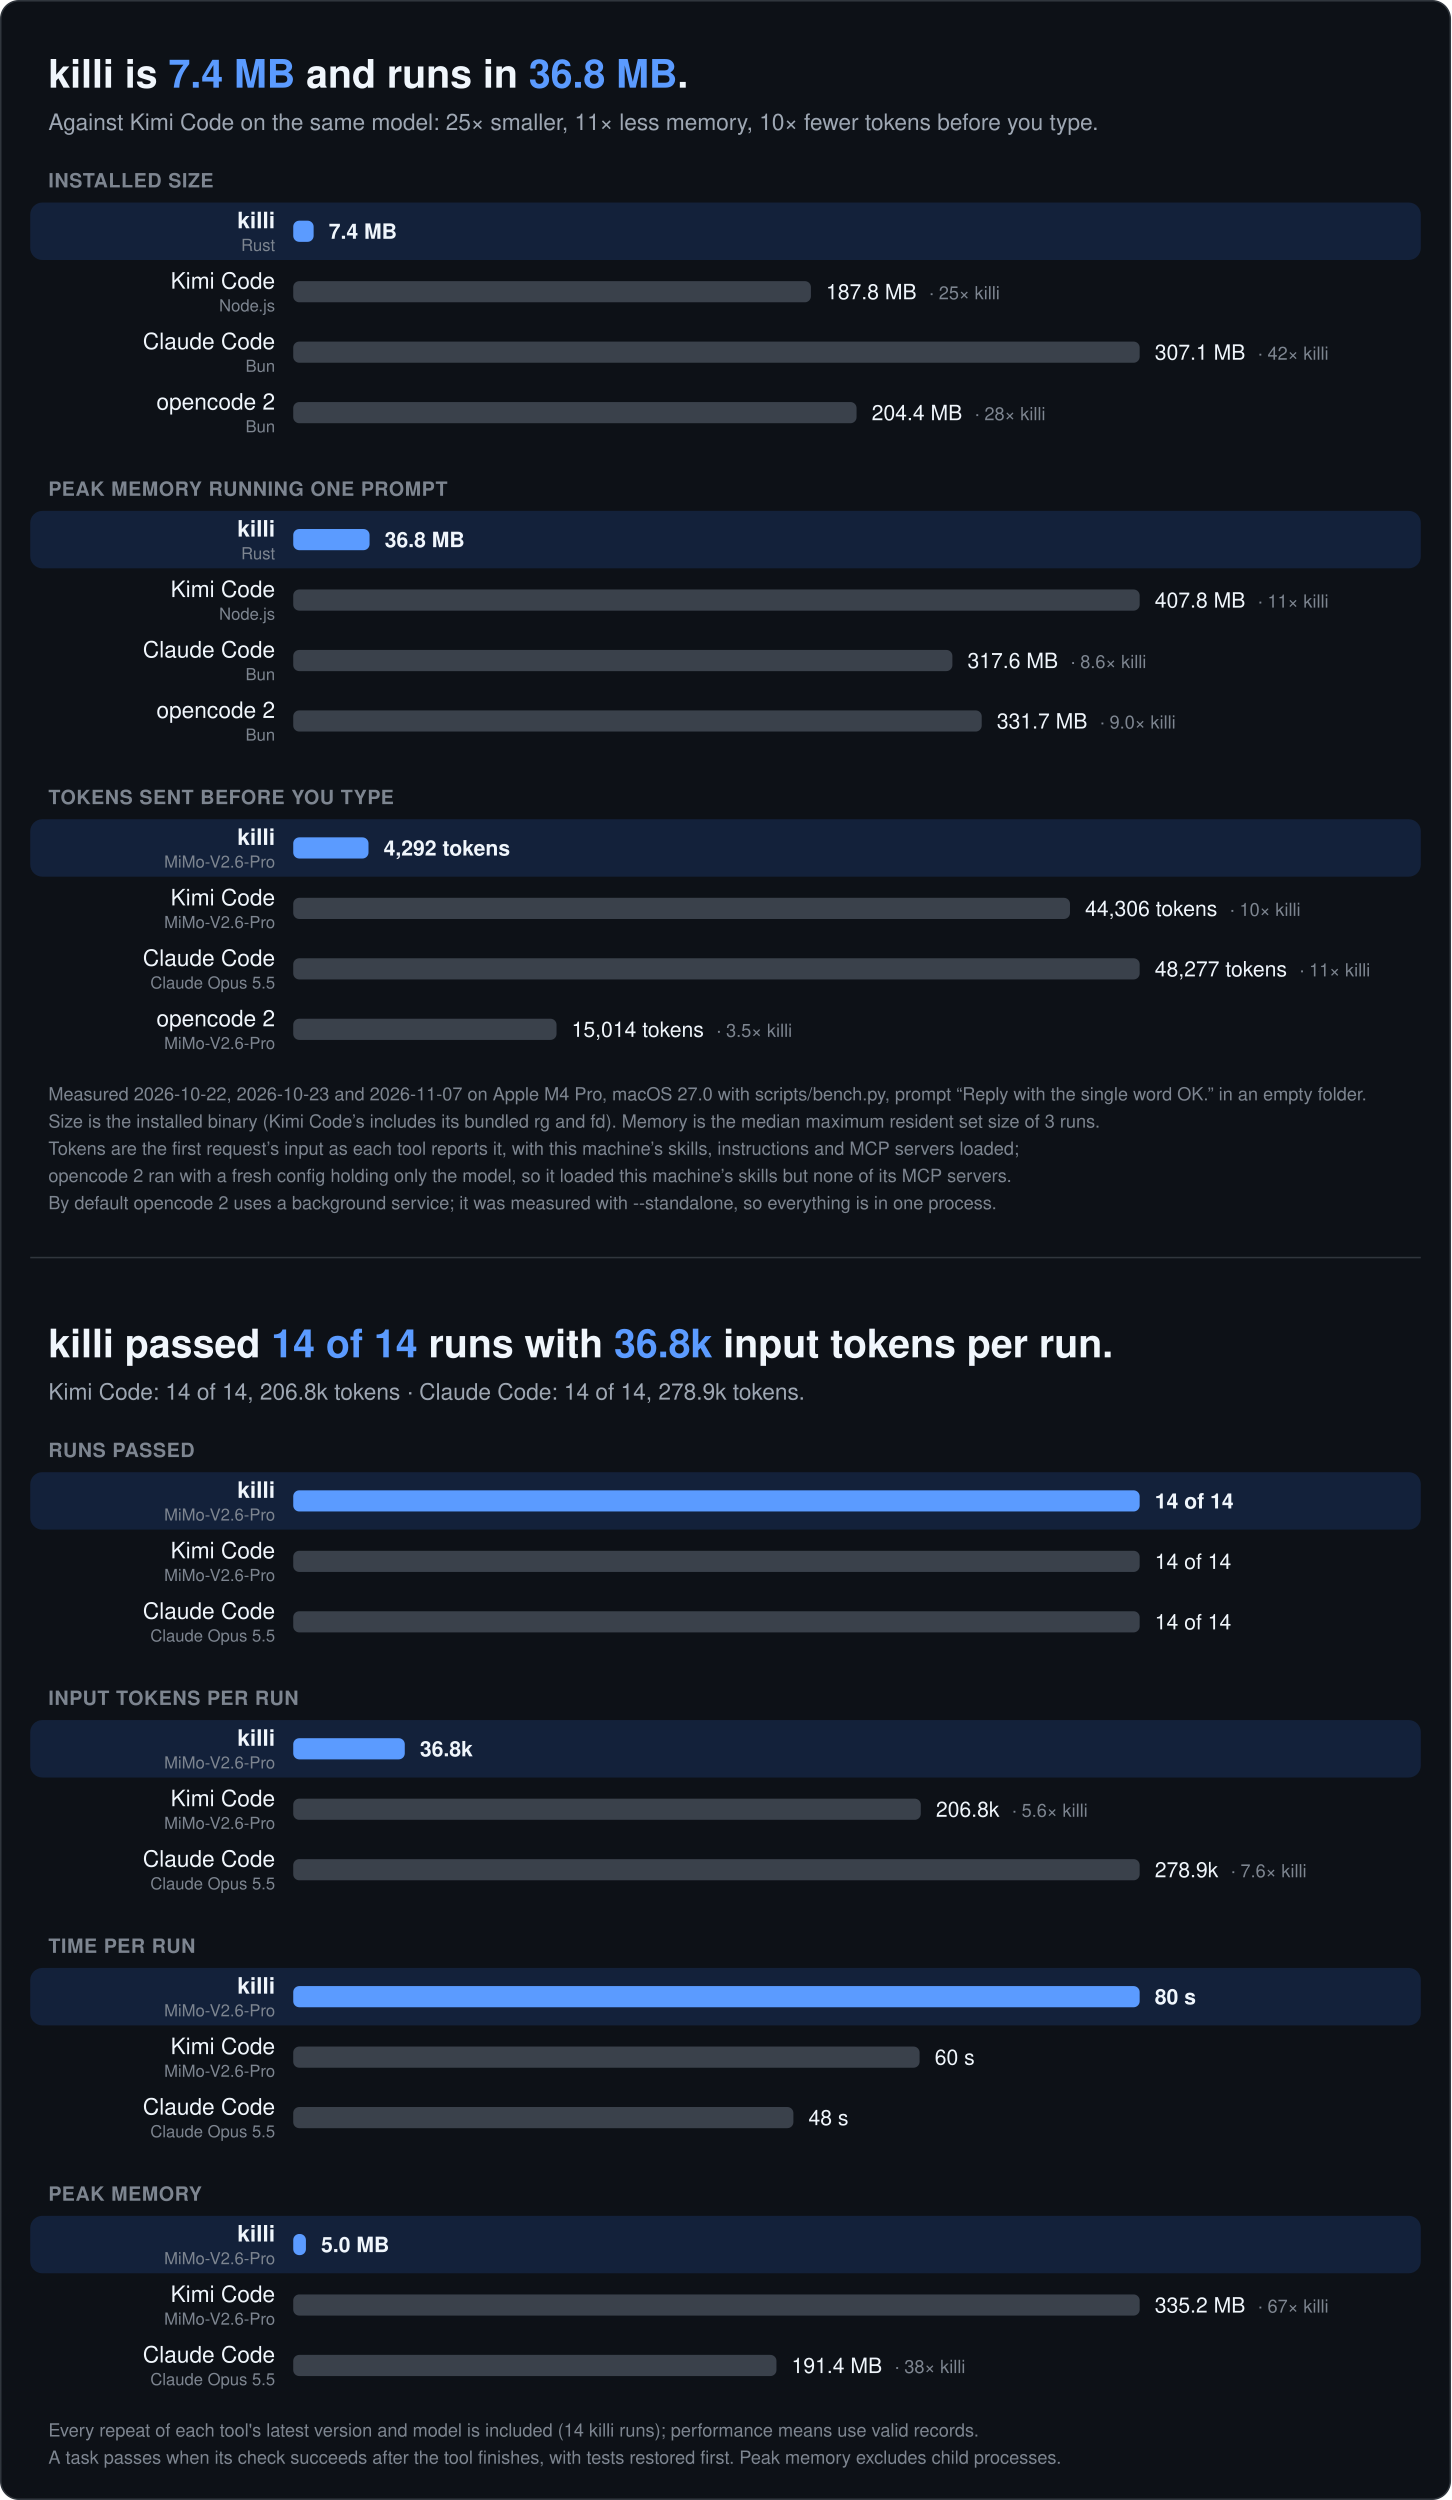
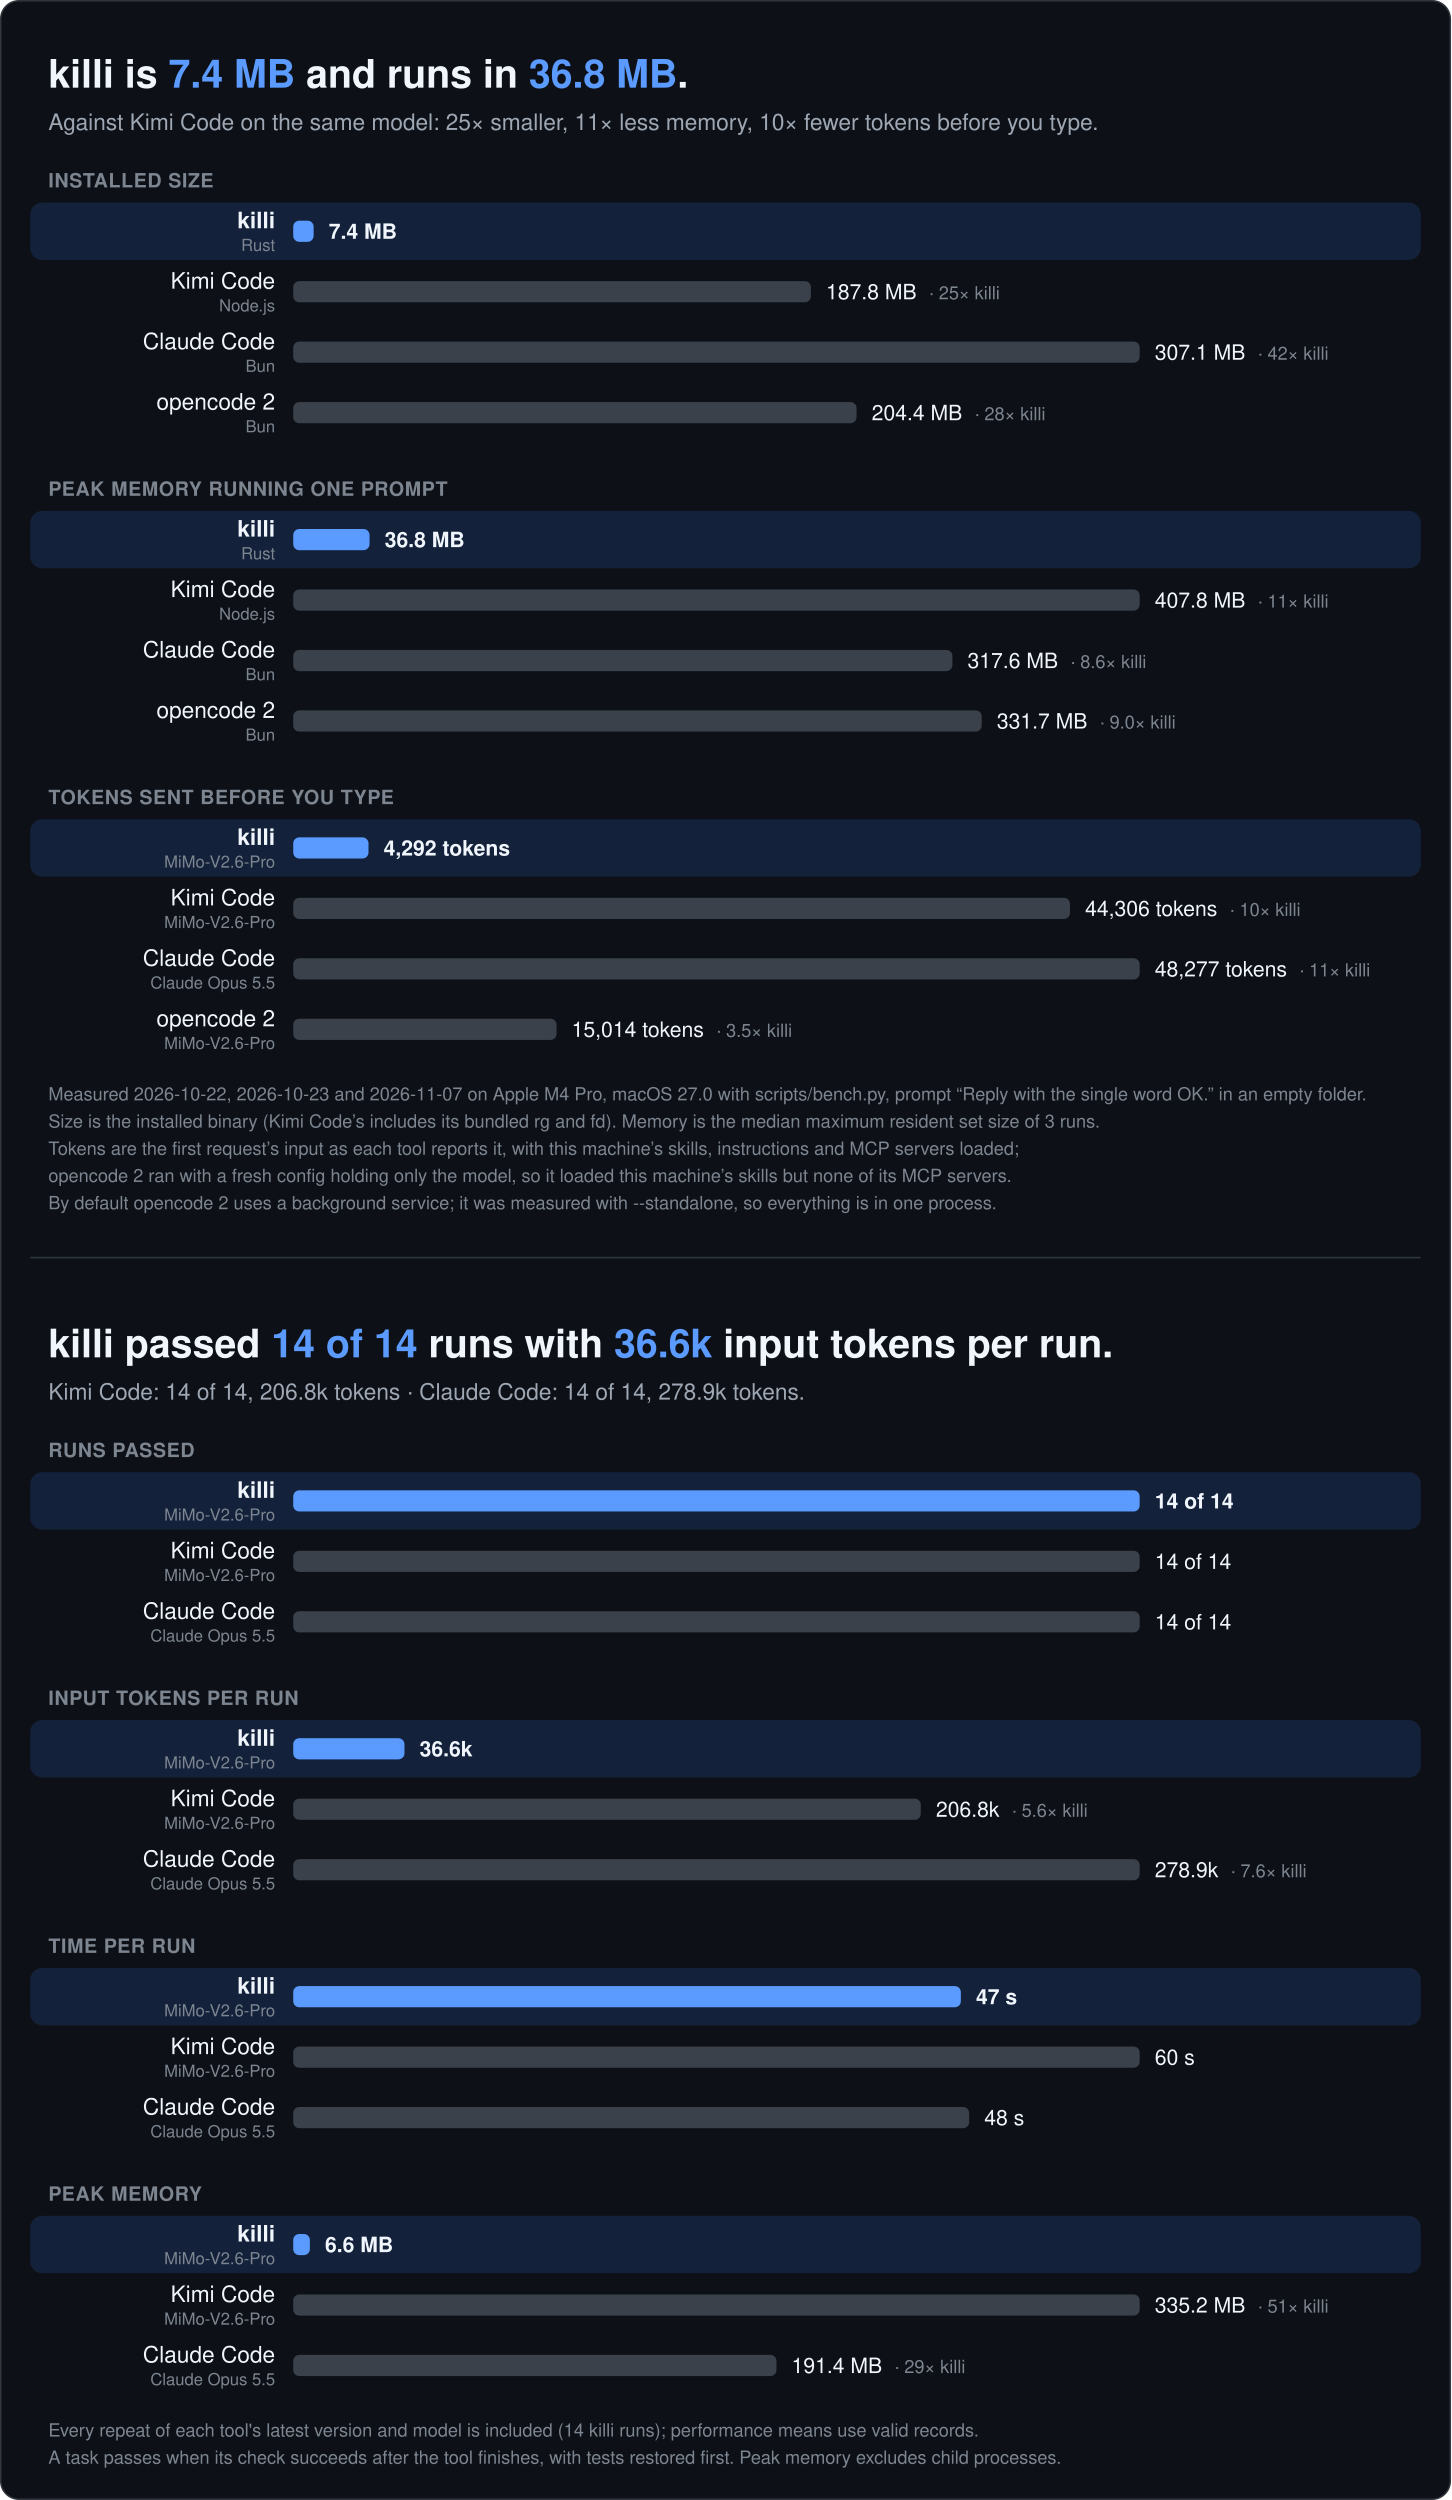
- <svg xmlns="http://www.w3.org/2000/svg" width="960" height="1654" viewBox="0 0 960 1654" font-family="-apple-system, BlinkMacSystemFont, 'Segoe UI', Helvetica, Arial, sans-serif" role="img" aria-label="killi 7.4 MB installed, 36.8 MB memory, 4,292 tokens; Kimi Code 187.8 MB installed, 407.8 MB memory, 44,306 tokens; Claude Code 307.1 MB installed, 317.6 MB memory, 48,277 tokens; opencode 2 204.4 MB installed, 331.7 MB memory, 15,014 tokens. Capability tests: killi: 14 of 14 passed, 36.8k input tokens per run; Kimi Code: 14 of 14 passed, 206.8k input tokens per run; Claude Code: 14 of 14 passed, 278.9k input tokens per run">
+ <svg xmlns="http://www.w3.org/2000/svg" width="960" height="1654" viewBox="0 0 960 1654" font-family="-apple-system, BlinkMacSystemFont, 'Segoe UI', Helvetica, Arial, sans-serif" role="img" aria-label="killi 7.4 MB installed, 36.8 MB memory, 4,292 tokens; Kimi Code 187.8 MB installed, 407.8 MB memory, 44,306 tokens; Claude Code 307.1 MB installed, 317.6 MB memory, 48,277 tokens; opencode 2 204.4 MB installed, 331.7 MB memory, 15,014 tokens. Capability tests: killi: 14 of 14 passed, 36.6k input tokens per run; Kimi Code: 14 of 14 passed, 206.8k input tokens per run; Claude Code: 14 of 14 passed, 278.9k input tokens per run">
  <rect x="0.5" y="0.5" width="959" height="1653" rx="12" fill="#0d1117" stroke="#30363d" />
  <g>
    <text x="32" y="58" font-size="26" font-weight="700" fill="#f0f6fc">killi is <tspan fill="#5b9bff">7.4 MB</tspan> and runs in <tspan fill="#5b9bff">36.8 MB</tspan>.</text>
    <text x="32" y="86" font-size="15" fill="#9ea7b3">Against Kimi Code on the same model: 25× smaller, 11× less memory, 10× fewer tokens before you type.</text>
    <text x="32" y="124" font-size="13" font-weight="700" fill="#7d8590" letter-spacing="0.4">INSTALLED SIZE</text>
    <rect x="20" y="134" width="920" height="38" rx="8" fill="#13213a" />
    <text x="182" y="151" font-size="15" font-weight="700" fill="#f0f6fc" text-anchor="end">killi</text>
    <text x="182" y="166" font-size="11" fill="#7d8590" text-anchor="end">Rust</text>
    <rect x="194" y="146" width="13.5" height="14" rx="4" fill="#5b9bff" />
    <text x="217.5" y="158" font-size="14" font-weight="700" fill="#f0f6fc">7.4 MB</text>
    <text x="182" y="191" font-size="15" font-weight="500" fill="#f0f6fc" text-anchor="end">Kimi Code</text>
    <text x="182" y="206" font-size="11" fill="#7d8590" text-anchor="end">Node.js</text>
    <rect x="194" y="186" width="342.5" height="14" rx="4" fill="#3a414b" />
    <text x="546.5" y="198" font-size="14" font-weight="500" fill="#f0f6fc">187.8 MB<tspan dx="8" font-size="12" font-weight="400" fill="#7d8590">· 25× killi</tspan>
    </text>
    <text x="182" y="231" font-size="15" font-weight="500" fill="#f0f6fc" text-anchor="end">Claude Code</text>
    <text x="182" y="246" font-size="11" fill="#7d8590" text-anchor="end">Bun</text>
    <rect x="194" y="226" width="560.0" height="14" rx="4" fill="#3a414b" />
    <text x="764.0" y="238" font-size="14" font-weight="500" fill="#f0f6fc">307.1 MB<tspan dx="8" font-size="12" font-weight="400" fill="#7d8590">· 42× killi</tspan>
    </text>
    <text x="182" y="271" font-size="15" font-weight="500" fill="#f0f6fc" text-anchor="end">opencode 2</text>
    <text x="182" y="286" font-size="11" fill="#7d8590" text-anchor="end">Bun</text>
    <rect x="194" y="266" width="372.7" height="14" rx="4" fill="#3a414b" />
    <text x="576.7" y="278" font-size="14" font-weight="500" fill="#f0f6fc">204.4 MB<tspan dx="8" font-size="12" font-weight="400" fill="#7d8590">· 28× killi</tspan>
    </text>
    <text x="32" y="328" font-size="13" font-weight="700" fill="#7d8590" letter-spacing="0.4">PEAK MEMORY RUNNING ONE PROMPT</text>
    <rect x="20" y="338" width="920" height="38" rx="8" fill="#13213a" />
    <text x="182" y="355" font-size="15" font-weight="700" fill="#f0f6fc" text-anchor="end">killi</text>
    <text x="182" y="370" font-size="11" fill="#7d8590" text-anchor="end">Rust</text>
    <rect x="194" y="350" width="50.5" height="14" rx="4" fill="#5b9bff" />
    <text x="254.5" y="362" font-size="14" font-weight="700" fill="#f0f6fc">36.8 MB</text>
    <text x="182" y="395" font-size="15" font-weight="500" fill="#f0f6fc" text-anchor="end">Kimi Code</text>
    <text x="182" y="410" font-size="11" fill="#7d8590" text-anchor="end">Node.js</text>
    <rect x="194" y="390" width="560.0" height="14" rx="4" fill="#3a414b" />
    <text x="764.0" y="402" font-size="14" font-weight="500" fill="#f0f6fc">407.8 MB<tspan dx="8" font-size="12" font-weight="400" fill="#7d8590">· 11× killi</tspan>
    </text>
    <text x="182" y="435" font-size="15" font-weight="500" fill="#f0f6fc" text-anchor="end">Claude Code</text>
    <text x="182" y="450" font-size="11" fill="#7d8590" text-anchor="end">Bun</text>
    <rect x="194" y="430" width="436.1" height="14" rx="4" fill="#3a414b" />
    <text x="640.1" y="442" font-size="14" font-weight="500" fill="#f0f6fc">317.6 MB<tspan dx="8" font-size="12" font-weight="400" fill="#7d8590">· 8.6× killi</tspan>
    </text>
    <text x="182" y="475" font-size="15" font-weight="500" fill="#f0f6fc" text-anchor="end">opencode 2</text>
    <text x="182" y="490" font-size="11" fill="#7d8590" text-anchor="end">Bun</text>
    <rect x="194" y="470" width="455.5" height="14" rx="4" fill="#3a414b" />
    <text x="659.5" y="482" font-size="14" font-weight="500" fill="#f0f6fc">331.7 MB<tspan dx="8" font-size="12" font-weight="400" fill="#7d8590">· 9.0× killi</tspan>
    </text>
    <text x="32" y="532" font-size="13" font-weight="700" fill="#7d8590" letter-spacing="0.4">TOKENS SENT BEFORE YOU TYPE</text>
    <rect x="20" y="542" width="920" height="38" rx="8" fill="#13213a" />
    <text x="182" y="559" font-size="15" font-weight="700" fill="#f0f6fc" text-anchor="end">killi</text>
    <text x="182" y="574" font-size="11" fill="#7d8590" text-anchor="end">MiMo-V2.6-Pro</text>
    <rect x="194" y="554" width="49.8" height="14" rx="4" fill="#5b9bff" />
    <text x="253.8" y="566" font-size="14" font-weight="700" fill="#f0f6fc">4,292 tokens</text>
    <text x="182" y="599" font-size="15" font-weight="500" fill="#f0f6fc" text-anchor="end">Kimi Code</text>
    <text x="182" y="614" font-size="11" fill="#7d8590" text-anchor="end">MiMo-V2.6-Pro</text>
    <rect x="194" y="594" width="513.9" height="14" rx="4" fill="#3a414b" />
    <text x="717.9" y="606" font-size="14" font-weight="500" fill="#f0f6fc">44,306 tokens<tspan dx="8" font-size="12" font-weight="400" fill="#7d8590">· 10× killi</tspan>
    </text>
    <text x="182" y="639" font-size="15" font-weight="500" fill="#f0f6fc" text-anchor="end">Claude Code</text>
    <text x="182" y="654" font-size="11" fill="#7d8590" text-anchor="end">Claude Opus 5.5</text>
    <rect x="194" y="634" width="560.0" height="14" rx="4" fill="#3a414b" />
    <text x="764.0" y="646" font-size="14" font-weight="500" fill="#f0f6fc">48,277 tokens<tspan dx="8" font-size="12" font-weight="400" fill="#7d8590">· 11× killi</tspan>
    </text>
    <text x="182" y="679" font-size="15" font-weight="500" fill="#f0f6fc" text-anchor="end">opencode 2</text>
    <text x="182" y="694" font-size="11" fill="#7d8590" text-anchor="end">MiMo-V2.6-Pro</text>
    <rect x="194" y="674" width="174.2" height="14" rx="4" fill="#3a414b" />
    <text x="378.2" y="686" font-size="14" font-weight="500" fill="#f0f6fc">15,014 tokens<tspan dx="8" font-size="12" font-weight="400" fill="#7d8590">· 3.5× killi</tspan>
    </text>
    <text x="32" y="728" font-size="12" fill="#7d8590">Measured 2026-10-22, 2026-10-23 and 2026-11-07 on Apple M4 Pro, macOS 27.0 with scripts/bench.py, prompt “Reply with the single word OK.” in an empty folder.</text>
    <text x="32" y="746" font-size="12" fill="#7d8590">Size is the installed binary (Kimi Code’s includes its bundled rg and fd). Memory is the median maximum resident set size of 3 runs.</text>
    <text x="32" y="764" font-size="12" fill="#7d8590">Tokens are the first request’s input as each tool reports it, with this machine’s skills, instructions and MCP servers loaded;</text>
    <text x="32" y="782" font-size="12" fill="#7d8590">opencode 2 ran with a fresh config holding only the model, so it loaded this machine’s skills but none of its MCP servers.</text>
    <text x="32" y="800" font-size="12" fill="#7d8590">By default opencode 2 uses a background service; it was measured with --standalone, so everything is in one process.</text>
  </g>
  <line x1="20" y1="832" x2="940" y2="832" stroke="#30363d" />
  <g transform="translate(0,840)">
-     <text x="32" y="58" font-size="26" font-weight="700" fill="#f0f6fc">killi passed <tspan fill="#5b9bff">14 of 14</tspan> runs with <tspan fill="#5b9bff">36.8k</tspan> input tokens per run.</text>
+     <text x="32" y="58" font-size="26" font-weight="700" fill="#f0f6fc">killi passed <tspan fill="#5b9bff">14 of 14</tspan> runs with <tspan fill="#5b9bff">36.6k</tspan> input tokens per run.</text>
    <text x="32" y="86" font-size="15" fill="#9ea7b3">Kimi Code: 14 of 14, 206.8k tokens · Claude Code: 14 of 14, 278.9k tokens.</text>
    <text x="32" y="124" font-size="13" font-weight="700" fill="#7d8590" letter-spacing="0.4">RUNS PASSED</text>
    <rect x="20" y="134" width="920" height="38" rx="8" fill="#13213a" />
    <text x="182" y="151" font-size="15" font-weight="700" fill="#f0f6fc" text-anchor="end">killi</text>
    <text x="182" y="166" font-size="11" fill="#7d8590" text-anchor="end">MiMo-V2.6-Pro</text>
    <rect x="194" y="146" width="560.0" height="14" rx="4" fill="#5b9bff" />
    <text x="764.0" y="158" font-size="14" font-weight="700" fill="#f0f6fc">14 of 14</text>
    <text x="182" y="191" font-size="15" font-weight="500" fill="#f0f6fc" text-anchor="end">Kimi Code</text>
    <text x="182" y="206" font-size="11" fill="#7d8590" text-anchor="end">MiMo-V2.6-Pro</text>
    <rect x="194" y="186" width="560.0" height="14" rx="4" fill="#3a414b" />
    <text x="764.0" y="198" font-size="14" font-weight="500" fill="#f0f6fc">14 of 14</text>
    <text x="182" y="231" font-size="15" font-weight="500" fill="#f0f6fc" text-anchor="end">Claude Code</text>
    <text x="182" y="246" font-size="11" fill="#7d8590" text-anchor="end">Claude Opus 5.5</text>
    <rect x="194" y="226" width="560.0" height="14" rx="4" fill="#3a414b" />
    <text x="764.0" y="238" font-size="14" font-weight="500" fill="#f0f6fc">14 of 14</text>
    <text x="32" y="288" font-size="13" font-weight="700" fill="#7d8590" letter-spacing="0.4">INPUT TOKENS PER RUN</text>
    <rect x="20" y="298" width="920" height="38" rx="8" fill="#13213a" />
    <text x="182" y="315" font-size="15" font-weight="700" fill="#f0f6fc" text-anchor="end">killi</text>
    <text x="182" y="330" font-size="11" fill="#7d8590" text-anchor="end">MiMo-V2.6-Pro</text>
-     <rect x="194" y="310" width="73.8" height="14" rx="4" fill="#5b9bff" />
-     <text x="277.8" y="322" font-size="14" font-weight="700" fill="#f0f6fc">36.8k</text>
+     <rect x="194" y="310" width="73.6" height="14" rx="4" fill="#5b9bff" />
+     <text x="277.6" y="322" font-size="14" font-weight="700" fill="#f0f6fc">36.6k</text>
    <text x="182" y="355" font-size="15" font-weight="500" fill="#f0f6fc" text-anchor="end">Kimi Code</text>
    <text x="182" y="370" font-size="11" fill="#7d8590" text-anchor="end">MiMo-V2.6-Pro</text>
    <rect x="194" y="350" width="415.2" height="14" rx="4" fill="#3a414b" />
    <text x="619.2" y="362" font-size="14" font-weight="500" fill="#f0f6fc">206.8k<tspan dx="8" font-size="12" font-weight="400" fill="#7d8590">· 5.6× killi</tspan>
    </text>
    <text x="182" y="395" font-size="15" font-weight="500" fill="#f0f6fc" text-anchor="end">Claude Code</text>
    <text x="182" y="410" font-size="11" fill="#7d8590" text-anchor="end">Claude Opus 5.5</text>
    <rect x="194" y="390" width="560.0" height="14" rx="4" fill="#3a414b" />
    <text x="764.0" y="402" font-size="14" font-weight="500" fill="#f0f6fc">278.9k<tspan dx="8" font-size="12" font-weight="400" fill="#7d8590">· 7.6× killi</tspan>
    </text>
    <text x="32" y="452" font-size="13" font-weight="700" fill="#7d8590" letter-spacing="0.4">TIME PER RUN</text>
    <rect x="20" y="462" width="920" height="38" rx="8" fill="#13213a" />
    <text x="182" y="479" font-size="15" font-weight="700" fill="#f0f6fc" text-anchor="end">killi</text>
    <text x="182" y="494" font-size="11" fill="#7d8590" text-anchor="end">MiMo-V2.6-Pro</text>
-     <rect x="194" y="474" width="560.0" height="14" rx="4" fill="#5b9bff" />
-     <text x="764.0" y="486" font-size="14" font-weight="700" fill="#f0f6fc">80 s</text>
+     <rect x="194" y="474" width="441.7" height="14" rx="4" fill="#5b9bff" />
+     <text x="645.7" y="486" font-size="14" font-weight="700" fill="#f0f6fc">47 s</text>
    <text x="182" y="519" font-size="15" font-weight="500" fill="#f0f6fc" text-anchor="end">Kimi Code</text>
    <text x="182" y="534" font-size="11" fill="#7d8590" text-anchor="end">MiMo-V2.6-Pro</text>
-     <rect x="194" y="514" width="414.4" height="14" rx="4" fill="#3a414b" />
-     <text x="618.4" y="526" font-size="14" font-weight="500" fill="#f0f6fc">60 s</text>
+     <rect x="194" y="514" width="560.0" height="14" rx="4" fill="#3a414b" />
+     <text x="764.0" y="526" font-size="14" font-weight="500" fill="#f0f6fc">60 s</text>
    <text x="182" y="559" font-size="15" font-weight="500" fill="#f0f6fc" text-anchor="end">Claude Code</text>
    <text x="182" y="574" font-size="11" fill="#7d8590" text-anchor="end">Claude Opus 5.5</text>
-     <rect x="194" y="554" width="330.9" height="14" rx="4" fill="#3a414b" />
-     <text x="534.9" y="566" font-size="14" font-weight="500" fill="#f0f6fc">48 s</text>
+     <rect x="194" y="554" width="447.2" height="14" rx="4" fill="#3a414b" />
+     <text x="651.2" y="566" font-size="14" font-weight="500" fill="#f0f6fc">48 s</text>
    <text x="32" y="616" font-size="13" font-weight="700" fill="#7d8590" letter-spacing="0.4">PEAK MEMORY</text>
    <rect x="20" y="626" width="920" height="38" rx="8" fill="#13213a" />
    <text x="182" y="643" font-size="15" font-weight="700" fill="#f0f6fc" text-anchor="end">killi</text>
    <text x="182" y="658" font-size="11" fill="#7d8590" text-anchor="end">MiMo-V2.6-Pro</text>
-     <rect x="194" y="638" width="8.4" height="14" rx="4" fill="#5b9bff" />
-     <text x="212.4" y="650" font-size="14" font-weight="700" fill="#f0f6fc">5.0 MB</text>
+     <rect x="194" y="638" width="11.0" height="14" rx="4" fill="#5b9bff" />
+     <text x="215.0" y="650" font-size="14" font-weight="700" fill="#f0f6fc">6.6 MB</text>
    <text x="182" y="683" font-size="15" font-weight="500" fill="#f0f6fc" text-anchor="end">Kimi Code</text>
    <text x="182" y="698" font-size="11" fill="#7d8590" text-anchor="end">MiMo-V2.6-Pro</text>
    <rect x="194" y="678" width="560.0" height="14" rx="4" fill="#3a414b" />
-     <text x="764.0" y="690" font-size="14" font-weight="500" fill="#f0f6fc">335.2 MB<tspan dx="8" font-size="12" font-weight="400" fill="#7d8590">· 67× killi</tspan>
+     <text x="764.0" y="690" font-size="14" font-weight="500" fill="#f0f6fc">335.2 MB<tspan dx="8" font-size="12" font-weight="400" fill="#7d8590">· 51× killi</tspan>
    </text>
    <text x="182" y="723" font-size="15" font-weight="500" fill="#f0f6fc" text-anchor="end">Claude Code</text>
    <text x="182" y="738" font-size="11" fill="#7d8590" text-anchor="end">Claude Opus 5.5</text>
    <rect x="194" y="718" width="319.7" height="14" rx="4" fill="#3a414b" />
-     <text x="523.7" y="730" font-size="14" font-weight="500" fill="#f0f6fc">191.4 MB<tspan dx="8" font-size="12" font-weight="400" fill="#7d8590">· 38× killi</tspan>
+     <text x="523.7" y="730" font-size="14" font-weight="500" fill="#f0f6fc">191.4 MB<tspan dx="8" font-size="12" font-weight="400" fill="#7d8590">· 29× killi</tspan>
    </text>
    <text x="32" y="772" font-size="12" fill="#7d8590">Every repeat of each tool's latest version and model is included (14 killi runs); performance means use valid records.</text>
    <text x="32" y="790" font-size="12" fill="#7d8590">A task passes when its check succeeds after the tool finishes, with tests restored first. Peak memory excludes child processes.</text>
  </g>
</svg>
